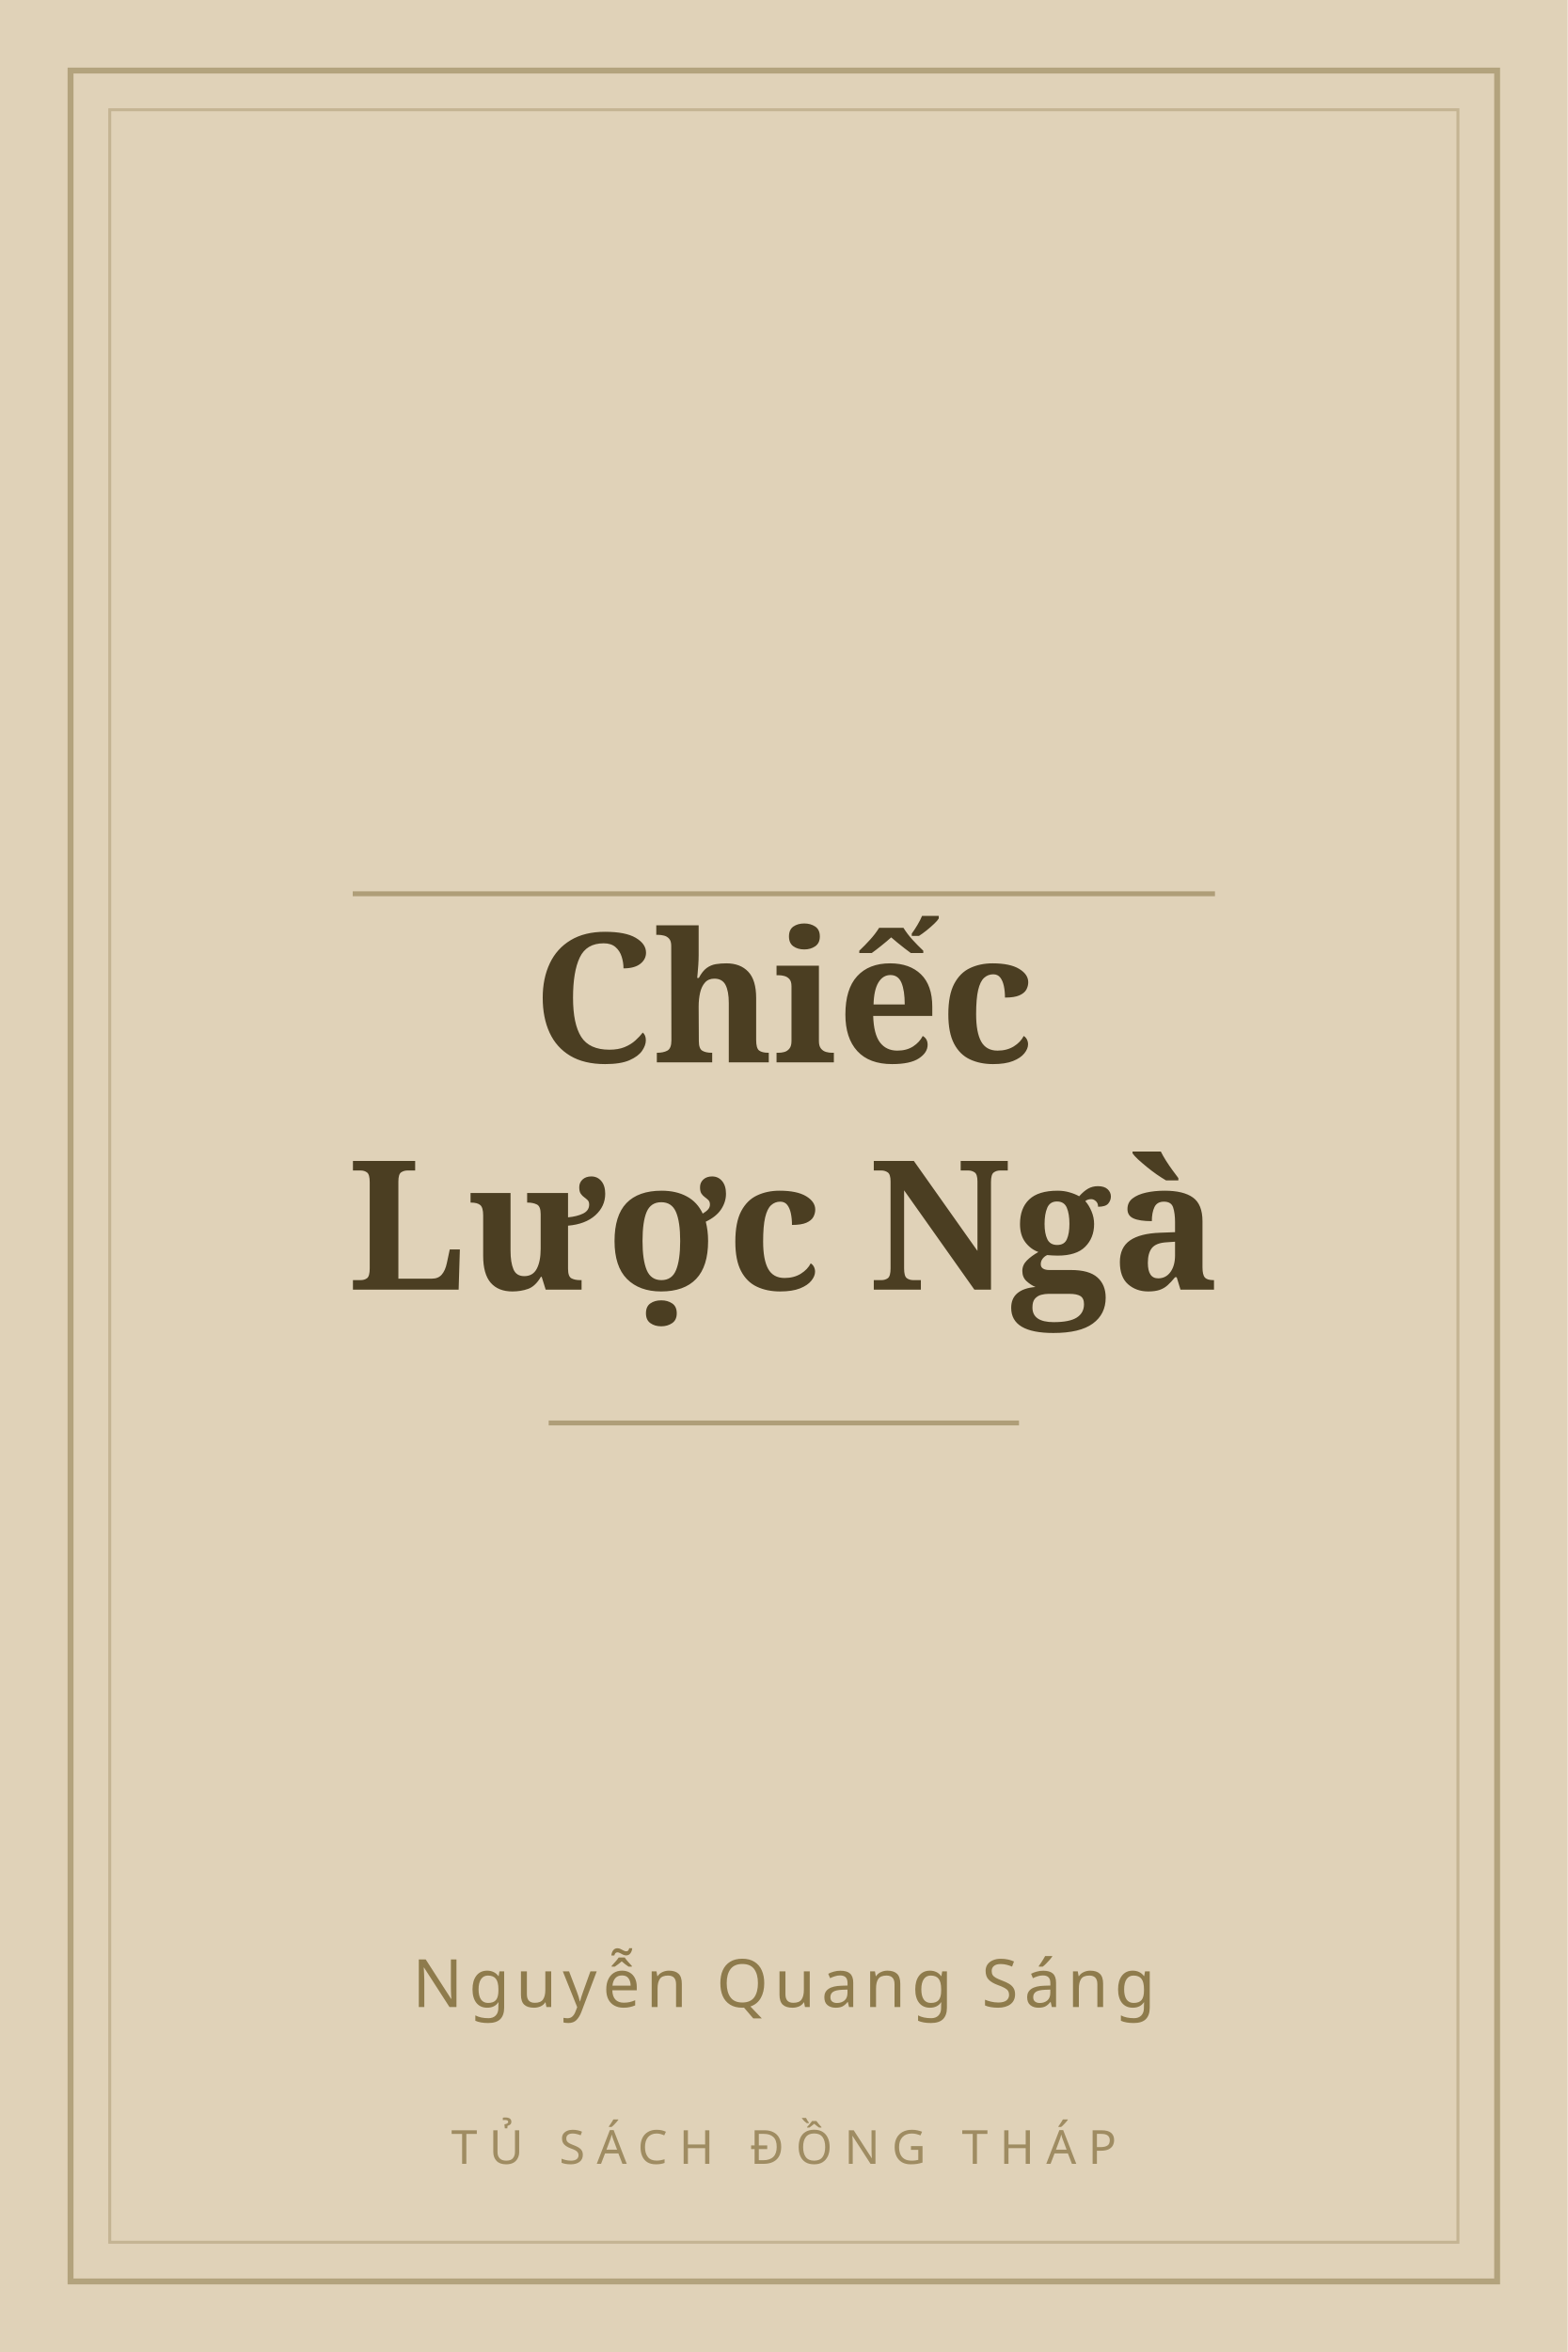
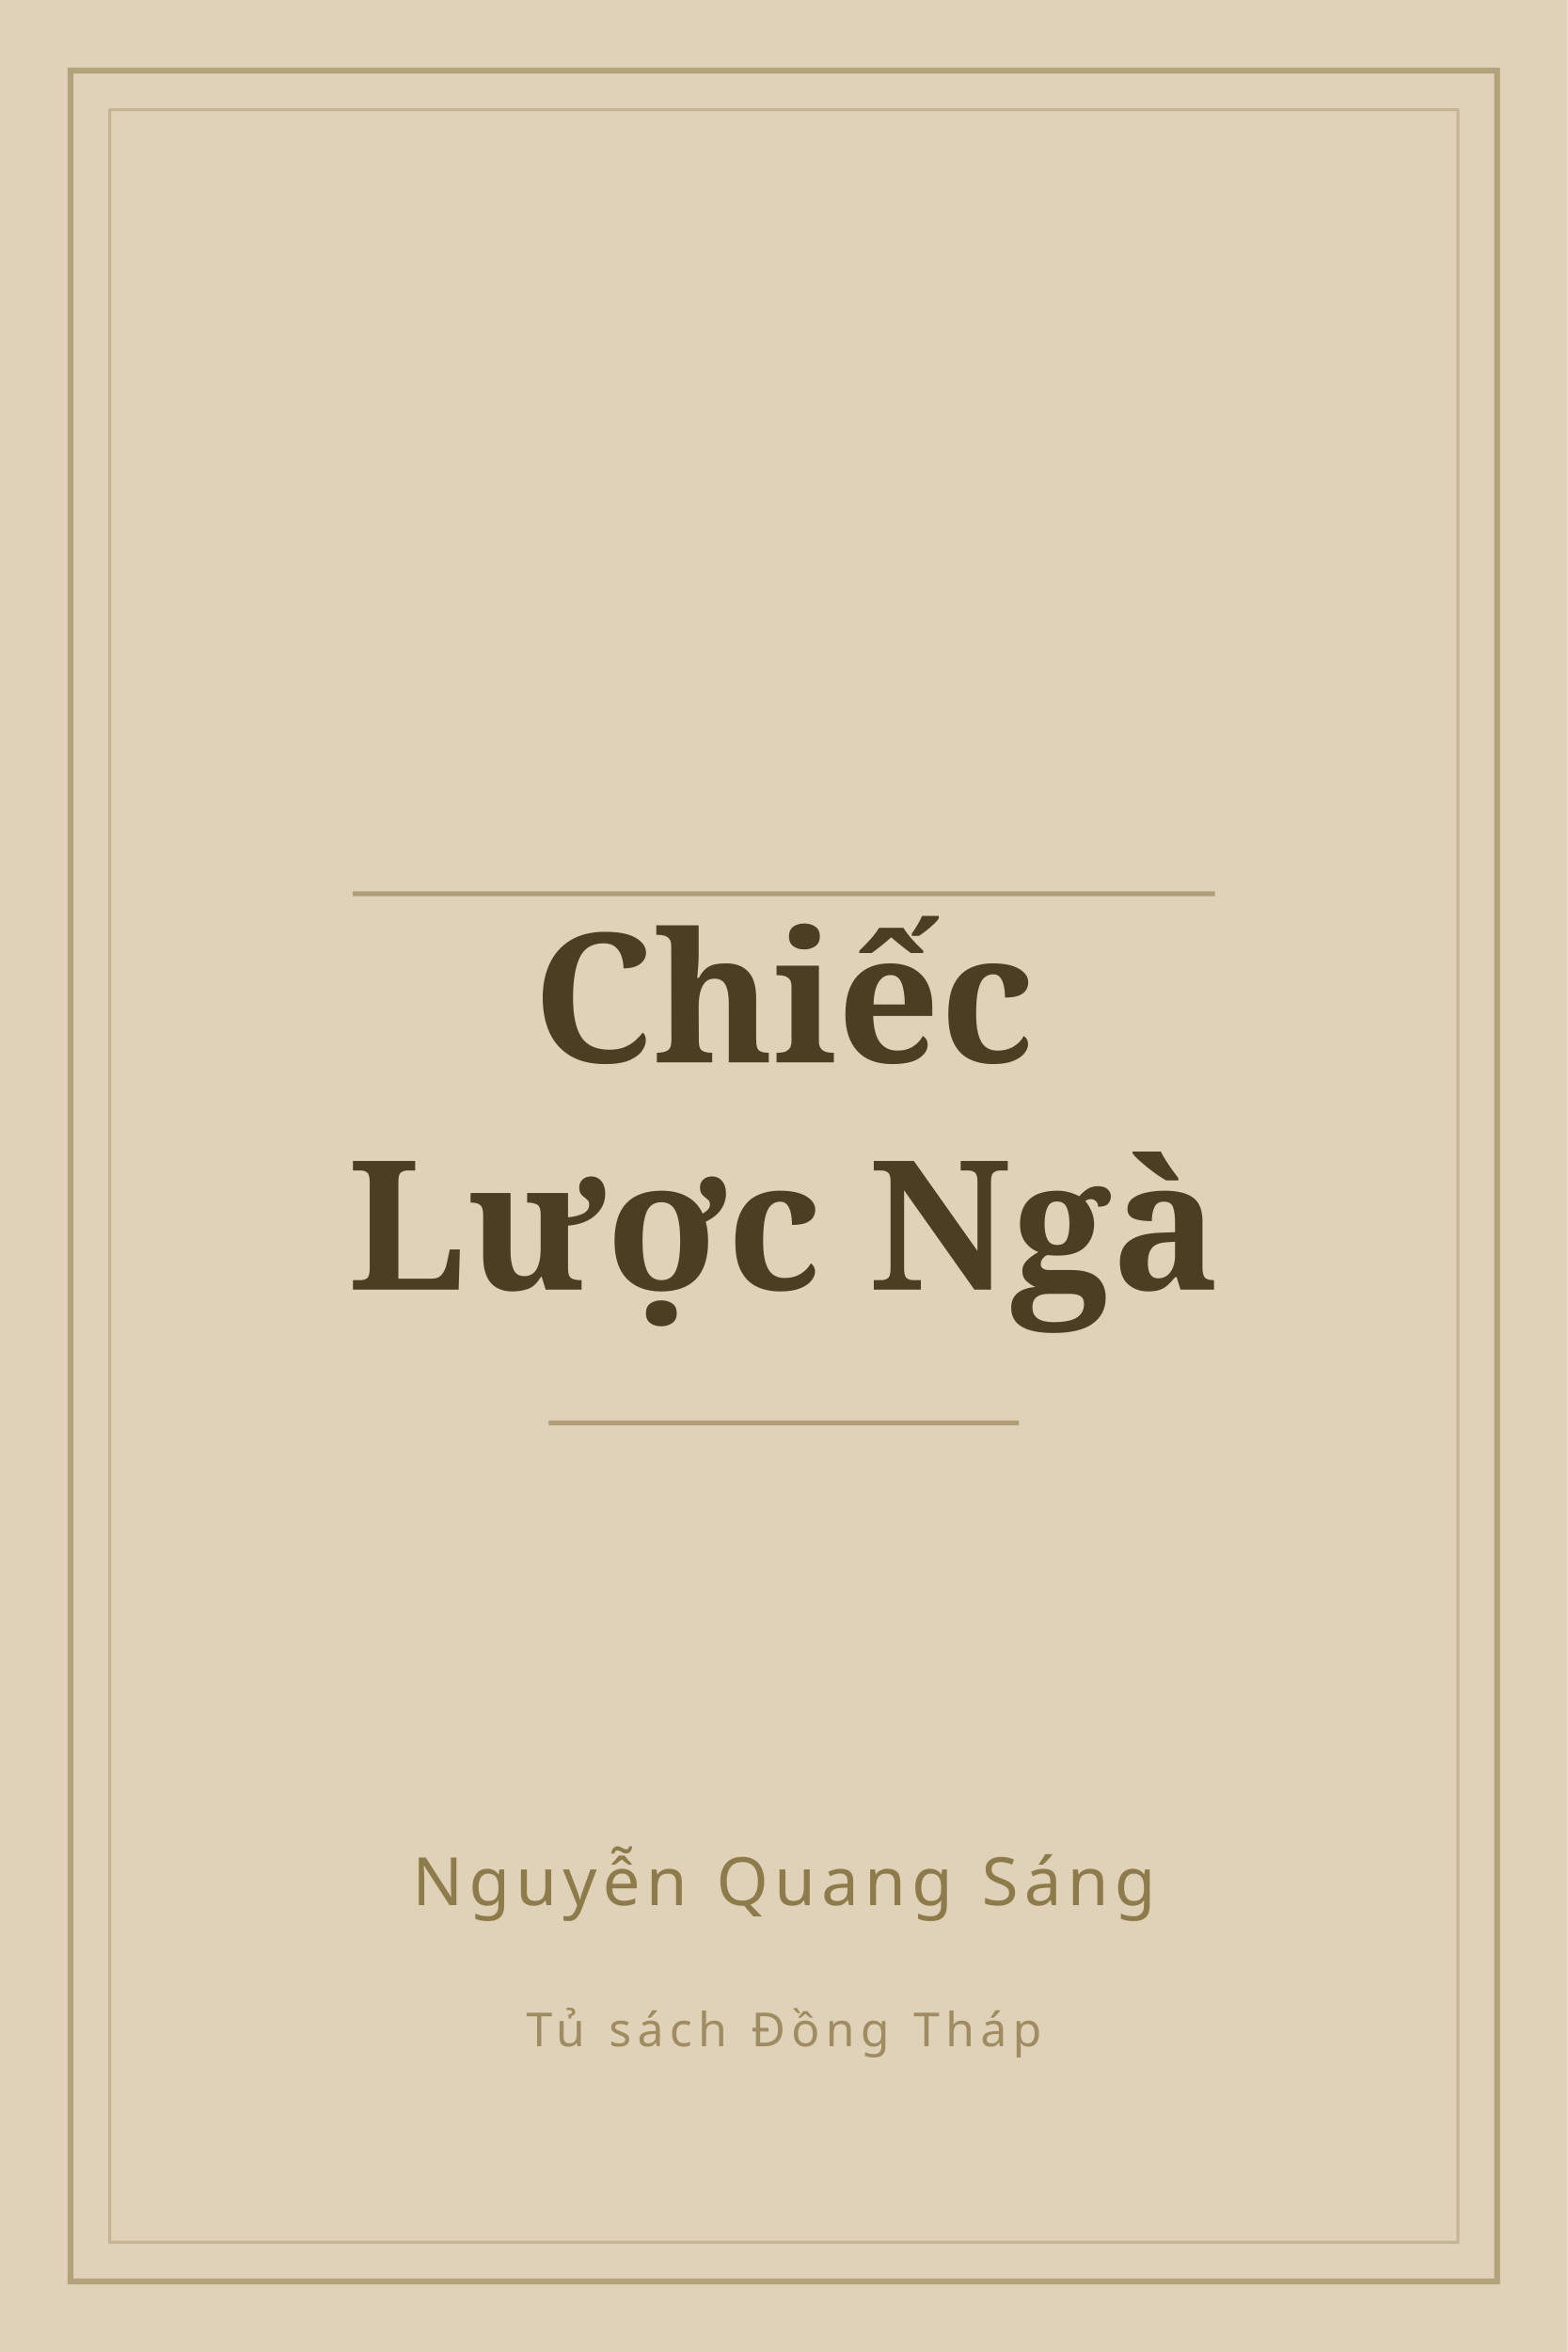
<svg xmlns="http://www.w3.org/2000/svg" viewBox="0 0 400 600" width="400" height="600" role="img" aria-label="Chiếc Lược Ngà">
  <rect width="400" height="600" fill="#E0D2B8" />
  <rect x="18" y="18" width="364" height="564" fill="none" stroke="#8E7B4C" stroke-width="1.5" opacity=".55" />
  <rect x="28" y="28" width="344" height="544" fill="none" stroke="#8E7B4C" stroke-width=".75" opacity=".35" />
  <line x1="90" y1="228" x2="310" y2="228" stroke="#8E7B4C" stroke-width="1.25" opacity=".6" />
  <text x="200" y="271" text-anchor="middle" font-family="Literata, Georgia, serif" font-size="46" font-weight="600" fill="#4B3E22">Chiếc</text>
  <text x="200" y="329" text-anchor="middle" font-family="Literata, Georgia, serif" font-size="46" font-weight="600" fill="#4B3E22">Lược Ngà</text>
  <line x1="140" y1="363" x2="260" y2="363" stroke="#8E7B4C" stroke-width="1.25" opacity=".6" />
-   <text x="200" y="512" text-anchor="middle" font-family="Lexend, system-ui, sans-serif" font-size="17" letter-spacing="1.5" fill="#8E7B4C">Nguyễn Quang Sáng</text>
-   <text x="200" y="552" text-anchor="middle" font-family="Lexend, system-ui, sans-serif" font-size="12" letter-spacing="3" fill="#8E7B4C" opacity=".8">TỦ SÁCH ĐỒNG THÁP</text>
+   <text x="200" y="486" text-anchor="middle" font-family="Lexend, system-ui, sans-serif" font-size="17" letter-spacing="1.5" fill="#8E7B4C">Nguyễn Quang Sáng</text>
+   <text x="200" y="522" text-anchor="middle" font-family="Lexend, system-ui, sans-serif" font-size="12" letter-spacing="1.5" fill="#8E7B4C" opacity=".8">Tủ sách Đồng Tháp</text>
</svg>
